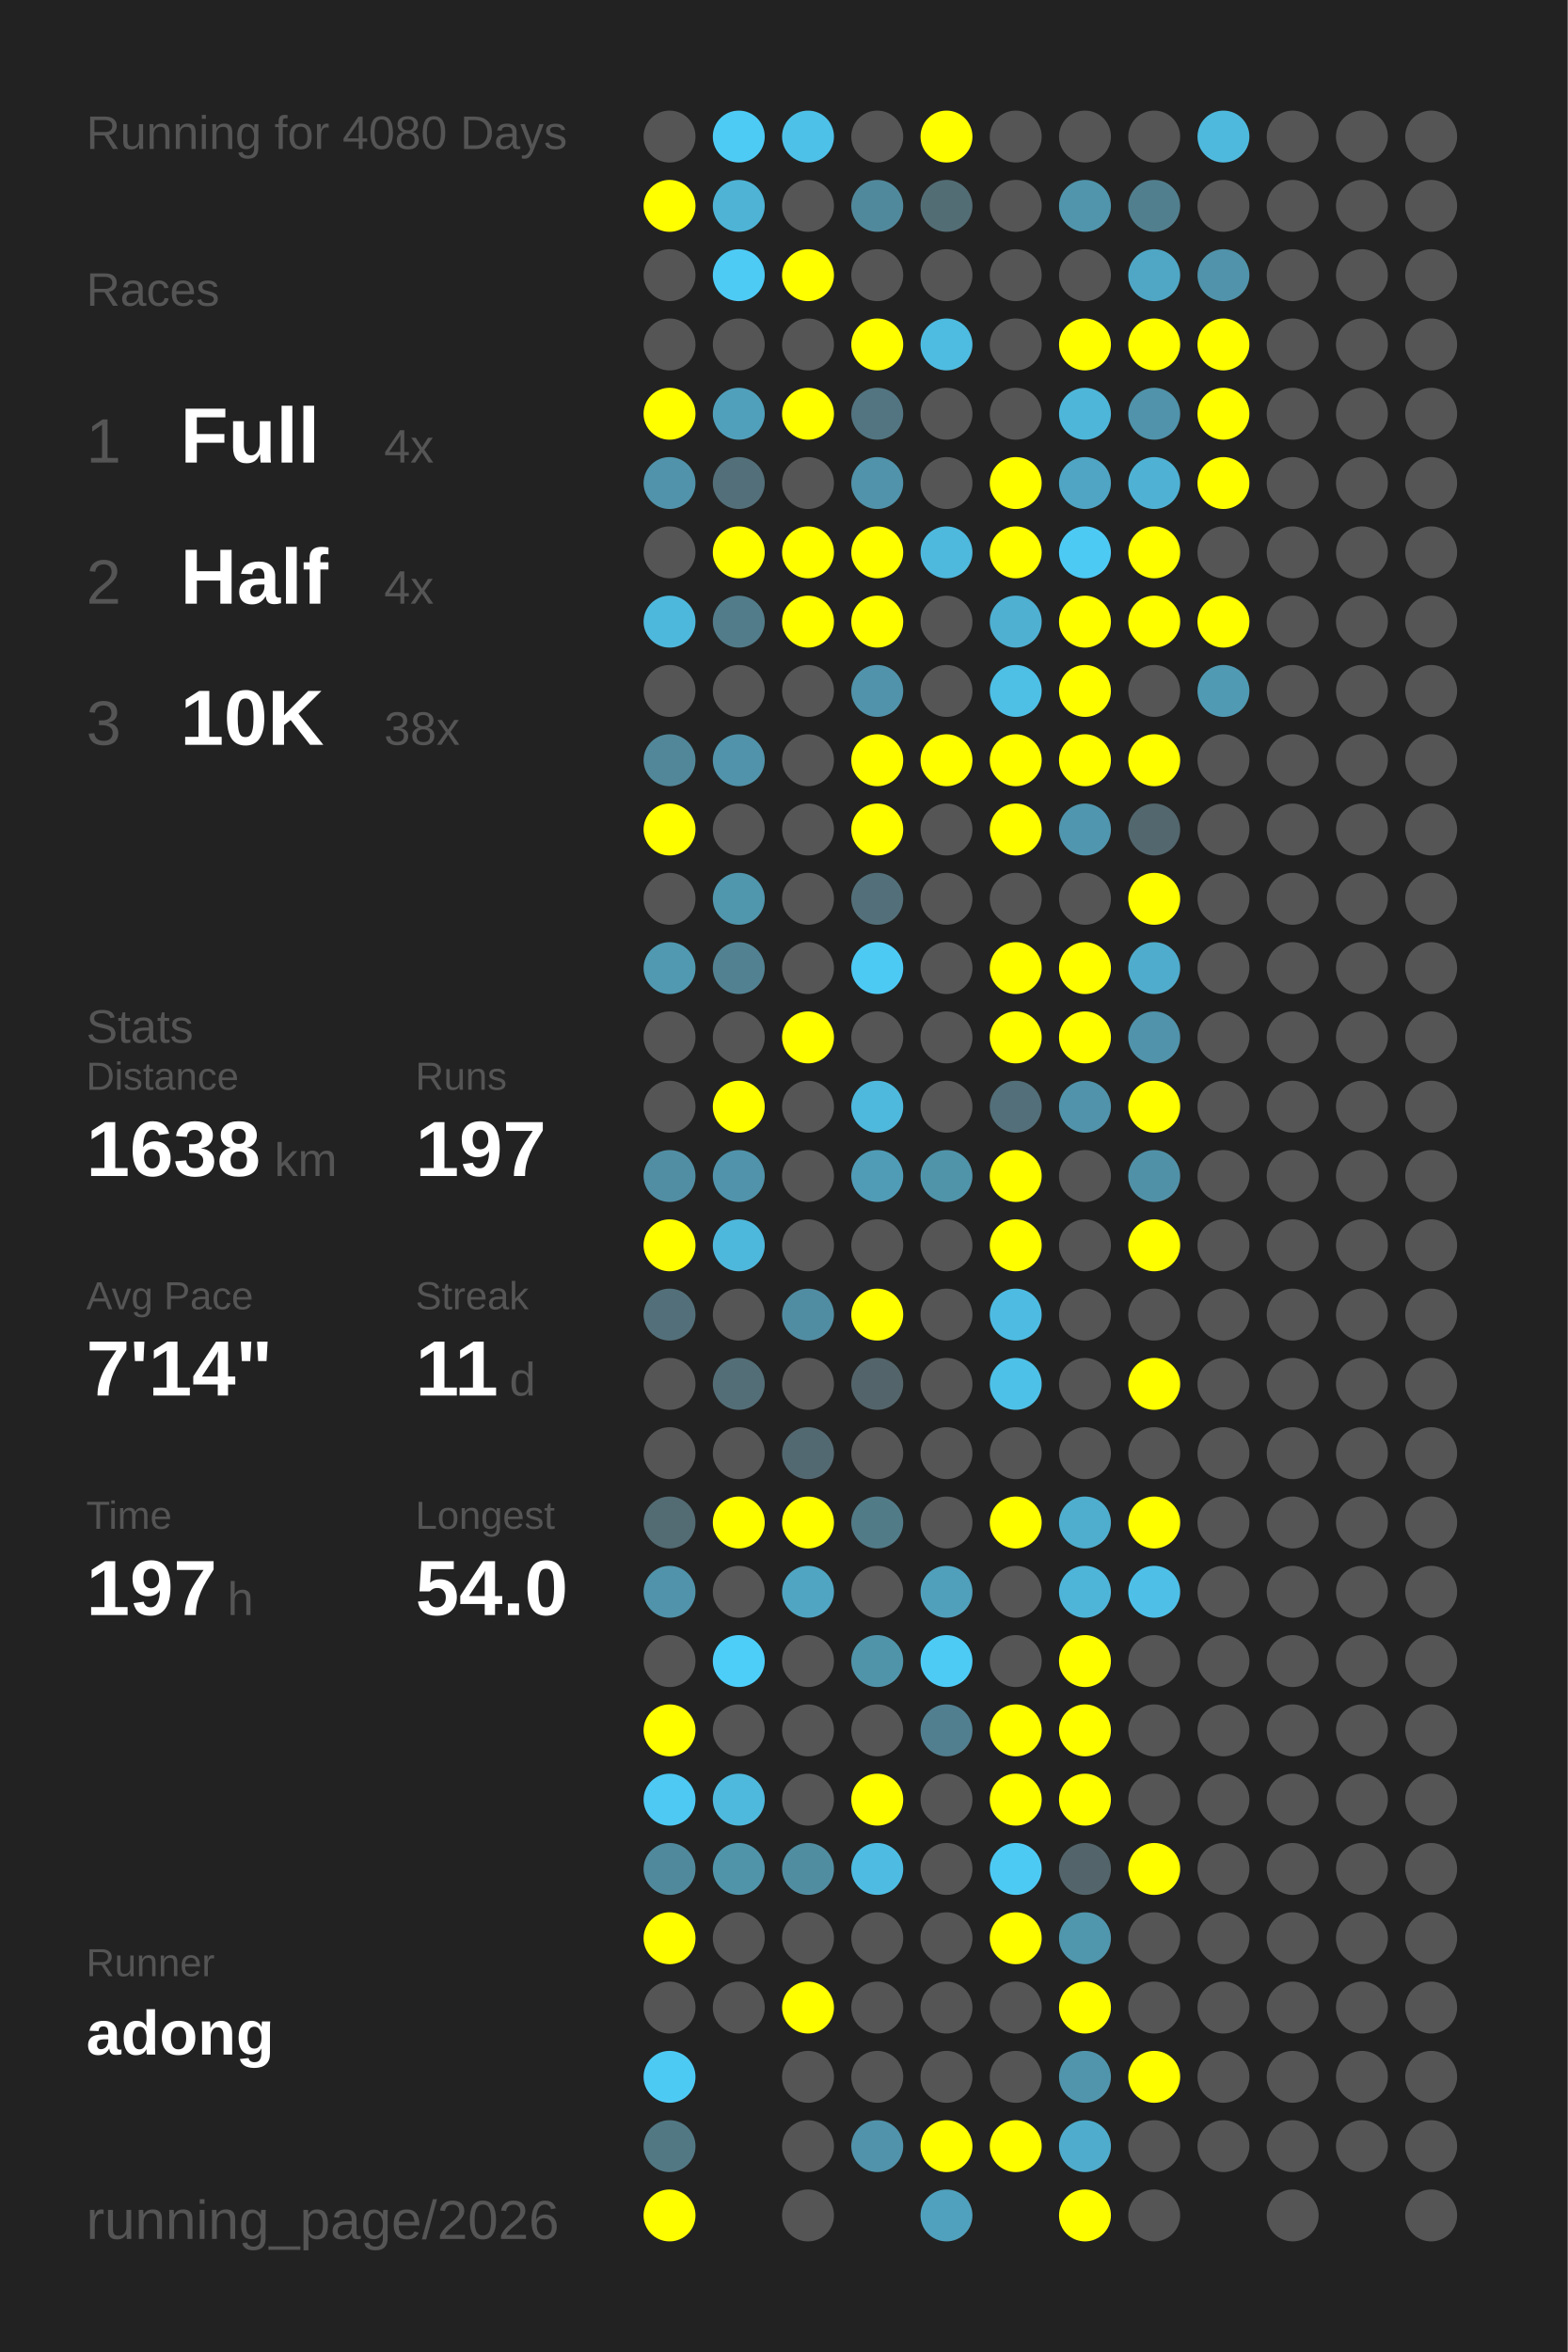
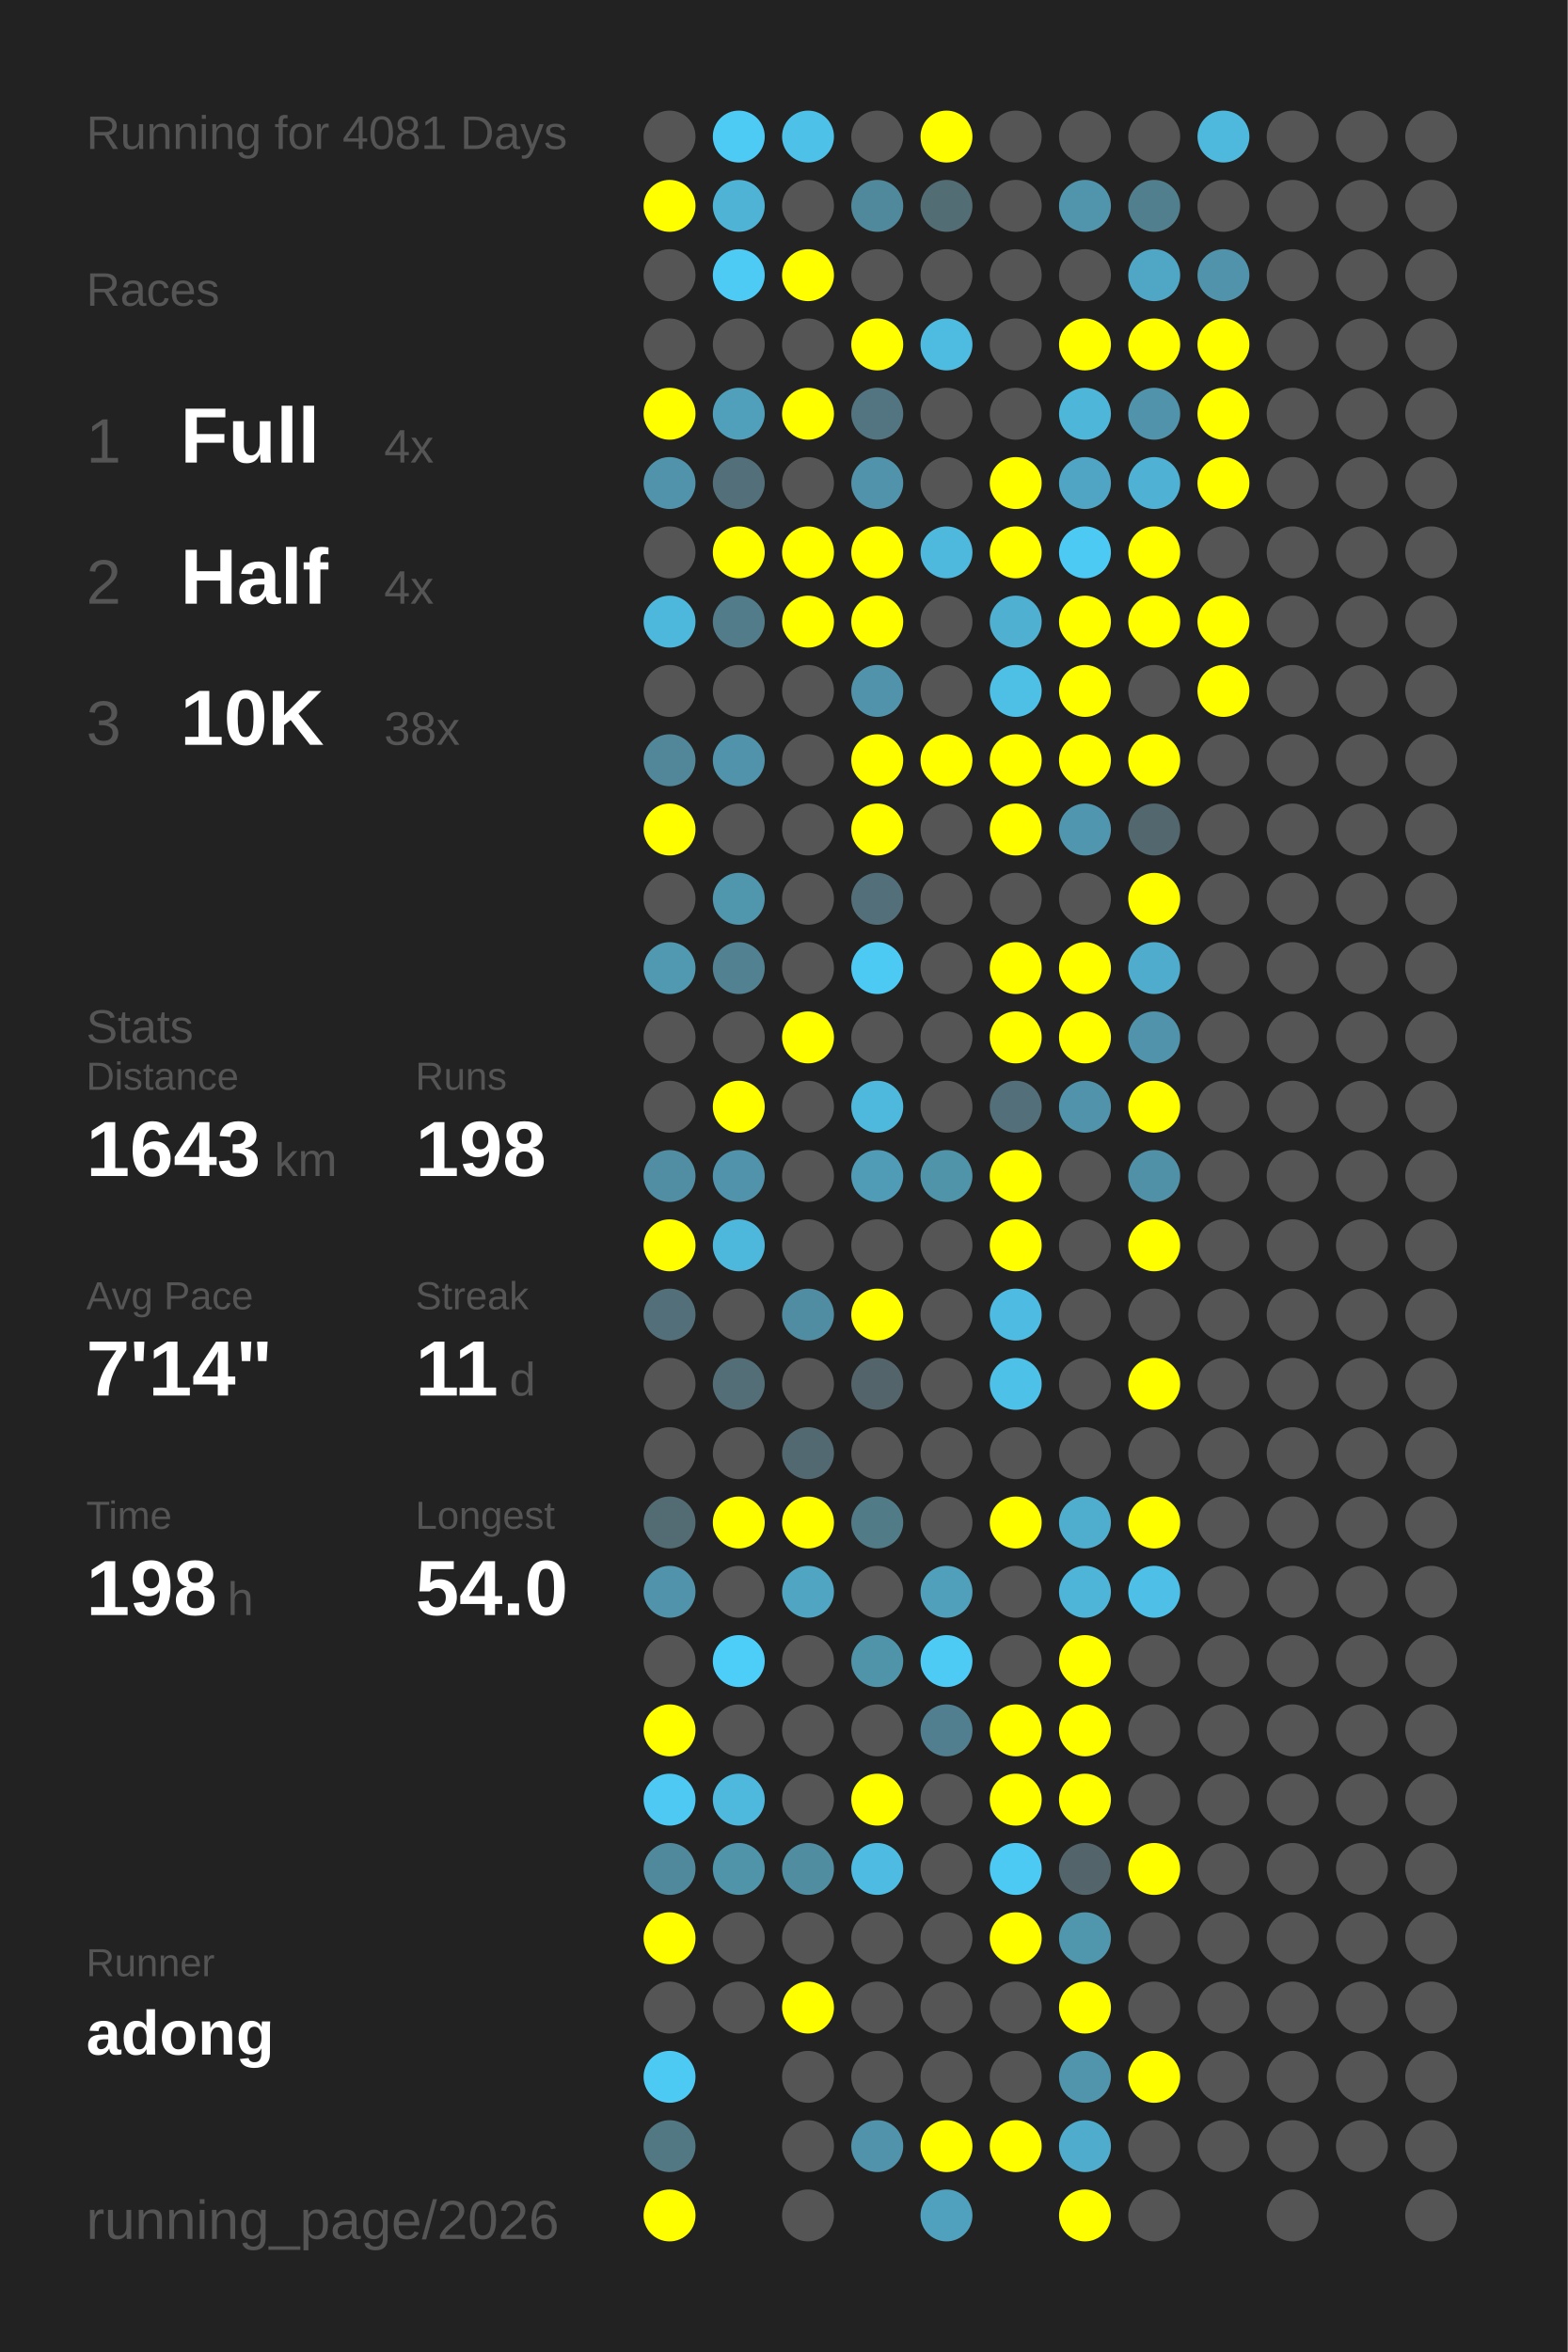
<svg xmlns="http://www.w3.org/2000/svg" baseProfile="full" height="300mm" version="1.1" viewBox="0,0,200,300" width="200mm">
  <defs />
  <rect fill="#222222" height="300" width="200" x="0" y="0" />
-   <text fill="#555555" style="font-size:6px; font-family:Arial;" x="11" y="19">Running for 4080 Days</text>
+   <text fill="#555555" style="font-size:6px; font-family:Arial;" x="11" y="19">Running for 4081 Days</text>
  <text fill="#555555" style="font-size:6px; font-family:Arial;" x="11" y="39">Races</text>
  <text fill="#555555" style="font-size:8px; font-family:Arial;" x="11" y="59">1</text>
  <text fill="#FFFFFF" style="font-size:10px; font-family:Arial; font-weight:bold;" x="23" y="59">Full</text>
  <text fill="#555555" style="font-size:6px; font-family:Arial;" x="49" y="59">4x</text>
  <text fill="#555555" style="font-size:8px; font-family:Arial;" x="11" y="77">2</text>
  <text fill="#FFFFFF" style="font-size:10px; font-family:Arial; font-weight:bold;" x="23" y="77">Half</text>
  <text fill="#555555" style="font-size:6px; font-family:Arial;" x="49" y="77">4x</text>
  <text fill="#555555" style="font-size:8px; font-family:Arial;" x="11" y="95">3</text>
  <text fill="#FFFFFF" style="font-size:10px; font-family:Arial; font-weight:bold;" x="23" y="95">10K</text>
  <text fill="#555555" style="font-size:6px; font-family:Arial;" x="49" y="95">38x</text>
  <text fill="#555555" style="font-size:6px; font-family:Arial;" x="11" y="133">Stats</text>
  <text fill="#555555" style="font-size:5px; font-family:Arial;" x="11" y="139">Distance</text>
-   <text fill="#FFFFFF" style="font-size:10px; font-family:Arial; font-weight:bold;" x="11" y="150">1638</text>
+   <text fill="#FFFFFF" style="font-size:10px; font-family:Arial; font-weight:bold;" x="11" y="150">1643</text>
  <text fill="#555555" style="font-size:6px; font-family:Arial;" x="35" y="150">km</text>
  <text fill="#555555" style="font-size:5px; font-family:Arial;" x="53" y="139">Runs</text>
-   <text fill="#FFFFFF" style="font-size:10px; font-family:Arial; font-weight:bold;" x="53" y="150">197</text>
+   <text fill="#FFFFFF" style="font-size:10px; font-family:Arial; font-weight:bold;" x="53" y="150">198</text>
  <text fill="#555555" style="font-size:5px; font-family:Arial;" x="11" y="167">Avg Pace</text>
  <text fill="#FFFFFF" style="font-size:10px; font-family:Arial; font-weight:bold;" x="11" y="178">7'14"</text>
  <text fill="#555555" style="font-size:5px; font-family:Arial;" x="53" y="167">Streak</text>
  <text fill="#FFFFFF" style="font-size:10px; font-family:Arial; font-weight:bold;" x="53" y="178">11</text>
  <text fill="#555555" style="font-size:6px; font-family:Arial;" x="65" y="178">d</text>
  <text fill="#555555" style="font-size:5px; font-family:Arial;" x="11" y="195">Time</text>
-   <text fill="#FFFFFF" style="font-size:10px; font-family:Arial; font-weight:bold;" x="11" y="206">197</text>
+   <text fill="#FFFFFF" style="font-size:10px; font-family:Arial; font-weight:bold;" x="11" y="206">198</text>
  <text fill="#555555" style="font-size:6px; font-family:Arial;" x="29" y="206">h</text>
  <text fill="#555555" style="font-size:5px; font-family:Arial;" x="53" y="195">Longest</text>
  <text fill="#FFFFFF" style="font-size:10px; font-family:Arial; font-weight:bold;" x="53" y="206">54.0</text>
  <text fill="#555555" style="font-size:5px; font-family:Arial;" x="11" y="252.065">Runner</text>
  <text fill="#FFFFFF" style="font-size:8px; font-family:Arial; font-weight:bold;" x="11" y="262.065">adong</text>
  <text fill="#555555" style="font-size:7px; font-family:Arial;" x="11" y="285.581">running_page/2026</text>
  <circle cx="85.417" cy="17.419" fill="#555555" r="3.312" />
  <circle cx="85.417" cy="26.258" fill="#FFFF00" r="3.312" />
  <circle cx="85.417" cy="35.097" fill="#555555" r="3.312" />
  <circle cx="85.417" cy="43.935" fill="#555555" r="3.312" />
  <circle cx="85.417" cy="52.774" fill="#FFFF00" r="3.312" />
  <circle cx="85.417" cy="61.613" fill="#5093aa" r="3.312" />
  <circle cx="85.417" cy="70.452" fill="#555555" r="3.312" />
  <circle cx="85.417" cy="79.29" fill="#4eb8dc" r="3.312" />
  <circle cx="85.417" cy="88.129" fill="#555555" r="3.312" />
  <circle cx="85.417" cy="96.968" fill="#518799" r="3.312" />
  <circle cx="85.417" cy="105.806" fill="#FFFF00" r="3.312" />
  <circle cx="85.417" cy="114.645" fill="#555555" r="3.312" />
  <circle cx="85.417" cy="123.484" fill="#5099b1" r="3.312" />
  <circle cx="85.417" cy="132.323" fill="#555555" r="3.312" />
  <circle cx="85.417" cy="141.161" fill="#555555" r="3.312" />
  <circle cx="85.417" cy="150" fill="#518ea3" r="3.312" />
  <circle cx="85.417" cy="158.839" fill="#FFFF00" r="3.312" />
  <circle cx="85.417" cy="167.677" fill="#53707a" r="3.312" />
  <circle cx="85.417" cy="176.516" fill="#555555" r="3.312" />
  <circle cx="85.417" cy="185.355" fill="#555555" r="3.312" />
  <circle cx="85.417" cy="194.194" fill="#536b73" r="3.312" />
  <circle cx="85.417" cy="203.032" fill="#5093aa" r="3.312" />
  <circle cx="85.417" cy="211.871" fill="#555555" r="3.312" />
  <circle cx="85.417" cy="220.71" fill="#FFFF00" r="3.312" />
  <circle cx="85.417" cy="229.548" fill="#4dc9f3" r="3.312" />
  <circle cx="85.417" cy="238.387" fill="#51899c" r="3.312" />
  <circle cx="85.417" cy="247.226" fill="#FFFF00" r="3.312" />
  <circle cx="85.417" cy="256.065" fill="#555555" r="3.312" />
  <circle cx="85.417" cy="264.903" fill="#4dcaf4" r="3.312" />
  <circle cx="85.417" cy="273.742" fill="#527884" r="3.312" />
  <circle cx="85.417" cy="282.581" fill="#FFFF00" r="3.312" />
  <circle cx="94.25" cy="17.419" fill="#4dcbf5" r="3.312" />
  <circle cx="94.25" cy="26.258" fill="#4eb3d5" r="3.312" />
  <circle cx="94.25" cy="35.097" fill="#4dcbf5" r="3.312" />
  <circle cx="94.25" cy="43.935" fill="#555555" r="3.312" />
  <circle cx="94.25" cy="52.774" fill="#50a0bb" r="3.312" />
  <circle cx="94.25" cy="61.613" fill="#536f79" r="3.312" />
  <circle cx="94.25" cy="70.452" fill="#FFFF00" r="3.312" />
  <circle cx="94.25" cy="79.29" fill="#527c8a" r="3.312" />
  <circle cx="94.25" cy="88.129" fill="#555555" r="3.312" />
  <circle cx="94.25" cy="96.968" fill="#5093aa" r="3.312" />
  <circle cx="94.25" cy="105.806" fill="#555555" r="3.312" />
  <circle cx="94.25" cy="114.645" fill="#5096ad" r="3.312" />
  <circle cx="94.25" cy="123.484" fill="#528292" r="3.312" />
  <circle cx="94.25" cy="132.323" fill="#555555" r="3.312" />
  <circle cx="94.25" cy="141.161" fill="#FFFF00" r="3.312" />
  <circle cx="94.25" cy="150" fill="#5093aa" r="3.312" />
  <circle cx="94.25" cy="158.839" fill="#4eb8dc" r="3.312" />
  <circle cx="94.25" cy="167.677" fill="#555555" r="3.312" />
  <circle cx="94.25" cy="176.516" fill="#536e77" r="3.312" />
  <circle cx="94.25" cy="185.355" fill="#555555" r="3.312" />
  <circle cx="94.25" cy="194.194" fill="#FFFF00" r="3.312" />
  <circle cx="94.25" cy="203.032" fill="#555555" r="3.312" />
  <circle cx="94.25" cy="211.871" fill="#4dcef9" r="3.312" />
  <circle cx="94.25" cy="220.71" fill="#555555" r="3.312" />
  <circle cx="94.25" cy="229.548" fill="#4eb9dd" r="3.312" />
  <circle cx="94.25" cy="238.387" fill="#5094aa" r="3.312" />
  <circle cx="94.25" cy="247.226" fill="#555555" r="3.312" />
  <circle cx="94.25" cy="256.065" fill="#555555" r="3.312" />
  <circle cx="103.083" cy="17.419" fill="#4ec1e8" r="3.312" />
  <circle cx="103.083" cy="26.258" fill="#555555" r="3.312" />
  <circle cx="103.083" cy="35.097" fill="#FFFF00" r="3.312" />
  <circle cx="103.083" cy="43.935" fill="#555555" r="3.312" />
  <circle cx="103.083" cy="52.774" fill="#FFFF00" r="3.312" />
  <circle cx="103.083" cy="61.613" fill="#555555" r="3.312" />
  <circle cx="103.083" cy="70.452" fill="#FFFF00" r="3.312" />
  <circle cx="103.083" cy="79.29" fill="#FFFF00" r="3.312" />
  <circle cx="103.083" cy="88.129" fill="#555555" r="3.312" />
  <circle cx="103.083" cy="96.968" fill="#555555" r="3.312" />
  <circle cx="103.083" cy="105.806" fill="#555555" r="3.312" />
  <circle cx="103.083" cy="114.645" fill="#555555" r="3.312" />
  <circle cx="103.083" cy="123.484" fill="#555555" r="3.312" />
  <circle cx="103.083" cy="132.323" fill="#FFFF00" r="3.312" />
  <circle cx="103.083" cy="141.161" fill="#555555" r="3.312" />
  <circle cx="103.083" cy="150" fill="#555555" r="3.312" />
  <circle cx="103.083" cy="158.839" fill="#555555" r="3.312" />
  <circle cx="103.083" cy="167.677" fill="#518da2" r="3.312" />
  <circle cx="103.083" cy="176.516" fill="#555555" r="3.312" />
  <circle cx="103.083" cy="185.355" fill="#536971" r="3.312" />
  <circle cx="103.083" cy="194.194" fill="#FFFF00" r="3.312" />
  <circle cx="103.083" cy="203.032" fill="#4fa5c2" r="3.312" />
  <circle cx="103.083" cy="211.871" fill="#555555" r="3.312" />
  <circle cx="103.083" cy="220.71" fill="#555555" r="3.312" />
  <circle cx="103.083" cy="229.548" fill="#555555" r="3.312" />
  <circle cx="103.083" cy="238.387" fill="#518da1" r="3.312" />
  <circle cx="103.083" cy="247.226" fill="#555555" r="3.312" />
  <circle cx="103.083" cy="256.065" fill="#FFFF00" r="3.312" />
  <circle cx="103.083" cy="264.903" fill="#555555" r="3.312" />
  <circle cx="103.083" cy="273.742" fill="#555555" r="3.312" />
  <circle cx="103.083" cy="282.581" fill="#555555" r="3.312" />
  <circle cx="111.917" cy="17.419" fill="#555555" r="3.312" />
  <circle cx="111.917" cy="26.258" fill="#51899c" r="3.312" />
  <circle cx="111.917" cy="35.097" fill="#555555" r="3.312" />
  <circle cx="111.917" cy="43.935" fill="#FFFF00" r="3.312" />
  <circle cx="111.917" cy="52.774" fill="#527581" r="3.312" />
  <circle cx="111.917" cy="61.613" fill="#5093aa" r="3.312" />
  <circle cx="111.917" cy="70.452" fill="#FFFF00" r="3.312" />
  <circle cx="111.917" cy="79.29" fill="#FFFF00" r="3.312" />
  <circle cx="111.917" cy="88.129" fill="#5093aa" r="3.312" />
  <circle cx="111.917" cy="96.968" fill="#FFFF00" r="3.312" />
  <circle cx="111.917" cy="105.806" fill="#FFFF00" r="3.312" />
  <circle cx="111.917" cy="114.645" fill="#53707a" r="3.312" />
  <circle cx="111.917" cy="123.484" fill="#4dcaf4" r="3.312" />
  <circle cx="111.917" cy="132.323" fill="#555555" r="3.312" />
  <circle cx="111.917" cy="141.161" fill="#4eb9dd" r="3.312" />
  <circle cx="111.917" cy="150" fill="#509cb6" r="3.312" />
  <circle cx="111.917" cy="158.839" fill="#555555" r="3.312" />
  <circle cx="111.917" cy="167.677" fill="#FFFF00" r="3.312" />
  <circle cx="111.917" cy="176.516" fill="#53656b" r="3.312" />
  <circle cx="111.917" cy="185.355" fill="#555555" r="3.312" />
  <circle cx="111.917" cy="194.194" fill="#527b88" r="3.312" />
  <circle cx="111.917" cy="203.032" fill="#555555" r="3.312" />
  <circle cx="111.917" cy="211.871" fill="#5094aa" r="3.312" />
  <circle cx="111.917" cy="220.71" fill="#555555" r="3.312" />
  <circle cx="111.917" cy="229.548" fill="#FFFF00" r="3.312" />
  <circle cx="111.917" cy="238.387" fill="#4ebce2" r="3.312" />
  <circle cx="111.917" cy="247.226" fill="#555555" r="3.312" />
  <circle cx="111.917" cy="256.065" fill="#555555" r="3.312" />
  <circle cx="111.917" cy="264.903" fill="#555555" r="3.312" />
  <circle cx="111.917" cy="273.742" fill="#5093aa" r="3.312" />
  <circle cx="120.75" cy="17.419" fill="#FFFF00" r="3.312" />
  <circle cx="120.75" cy="26.258" fill="#536d75" r="3.312" />
  <circle cx="120.75" cy="35.097" fill="#555555" r="3.312" />
  <circle cx="120.75" cy="43.935" fill="#4ebce1" r="3.312" />
  <circle cx="120.75" cy="52.774" fill="#555555" r="3.312" />
  <circle cx="120.75" cy="61.613" fill="#555555" r="3.312" />
  <circle cx="120.75" cy="70.452" fill="#4eb9dd" r="3.312" />
  <circle cx="120.75" cy="79.29" fill="#555555" r="3.312" />
  <circle cx="120.75" cy="88.129" fill="#555555" r="3.312" />
  <circle cx="120.75" cy="96.968" fill="#FFFF00" r="3.312" />
  <circle cx="120.75" cy="105.806" fill="#555555" r="3.312" />
  <circle cx="120.75" cy="114.645" fill="#555555" r="3.312" />
  <circle cx="120.75" cy="123.484" fill="#555555" r="3.312" />
  <circle cx="120.75" cy="132.323" fill="#555555" r="3.312" />
  <circle cx="120.75" cy="141.161" fill="#555555" r="3.312" />
  <circle cx="120.75" cy="150" fill="#5094aa" r="3.312" />
  <circle cx="120.75" cy="158.839" fill="#555555" r="3.312" />
  <circle cx="120.75" cy="167.677" fill="#555555" r="3.312" />
  <circle cx="120.75" cy="176.516" fill="#555555" r="3.312" />
  <circle cx="120.75" cy="185.355" fill="#555555" r="3.312" />
  <circle cx="120.75" cy="194.194" fill="#555555" r="3.312" />
  <circle cx="120.75" cy="203.032" fill="#50a0bb" r="3.312" />
  <circle cx="120.75" cy="211.871" fill="#4dcbf5" r="3.312" />
  <circle cx="120.75" cy="220.71" fill="#527f8f" r="3.312" />
  <circle cx="120.75" cy="229.548" fill="#555555" r="3.312" />
  <circle cx="120.75" cy="238.387" fill="#555555" r="3.312" />
  <circle cx="120.75" cy="247.226" fill="#555555" r="3.312" />
  <circle cx="120.75" cy="256.065" fill="#555555" r="3.312" />
  <circle cx="120.75" cy="264.903" fill="#555555" r="3.312" />
  <circle cx="120.75" cy="273.742" fill="#FFFF00" r="3.312" />
  <circle cx="120.75" cy="282.581" fill="#50a1bd" r="3.312" />
  <circle cx="129.583" cy="17.419" fill="#555555" r="3.312" />
  <circle cx="129.583" cy="26.258" fill="#555555" r="3.312" />
  <circle cx="129.583" cy="35.097" fill="#555555" r="3.312" />
  <circle cx="129.583" cy="43.935" fill="#555555" r="3.312" />
  <circle cx="129.583" cy="52.774" fill="#555555" r="3.312" />
  <circle cx="129.583" cy="61.613" fill="#FFFF00" r="3.312" />
  <circle cx="129.583" cy="70.452" fill="#FFFF00" r="3.312" />
  <circle cx="129.583" cy="79.29" fill="#4fb0d1" r="3.312" />
  <circle cx="129.583" cy="88.129" fill="#4ebfe5" r="3.312" />
  <circle cx="129.583" cy="96.968" fill="#FFFF00" r="3.312" />
  <circle cx="129.583" cy="105.806" fill="#FFFF00" r="3.312" />
  <circle cx="129.583" cy="114.645" fill="#555555" r="3.312" />
  <circle cx="129.583" cy="123.484" fill="#FFFF00" r="3.312" />
  <circle cx="129.583" cy="132.323" fill="#FFFF00" r="3.312" />
  <circle cx="129.583" cy="141.161" fill="#536f79" r="3.312" />
  <circle cx="129.583" cy="150" fill="#FFFF00" r="3.312" />
  <circle cx="129.583" cy="158.839" fill="#FFFF00" r="3.312" />
  <circle cx="129.583" cy="167.677" fill="#4ebce2" r="3.312" />
  <circle cx="129.583" cy="176.516" fill="#4ec1e8" r="3.312" />
  <circle cx="129.583" cy="185.355" fill="#555555" r="3.312" />
  <circle cx="129.583" cy="194.194" fill="#FFFF00" r="3.312" />
  <circle cx="129.583" cy="203.032" fill="#555555" r="3.312" />
  <circle cx="129.583" cy="211.871" fill="#555555" r="3.312" />
  <circle cx="129.583" cy="220.71" fill="#FFFF00" r="3.312" />
  <circle cx="129.583" cy="229.548" fill="#FFFF00" r="3.312" />
  <circle cx="129.583" cy="238.387" fill="#4dcaf4" r="3.312" />
  <circle cx="129.583" cy="247.226" fill="#FFFF00" r="3.312" />
  <circle cx="129.583" cy="256.065" fill="#555555" r="3.312" />
  <circle cx="129.583" cy="264.903" fill="#555555" r="3.312" />
  <circle cx="129.583" cy="273.742" fill="#FFFF00" r="3.312" />
  <circle cx="138.417" cy="17.419" fill="#555555" r="3.312" />
  <circle cx="138.417" cy="26.258" fill="#5095ac" r="3.312" />
  <circle cx="138.417" cy="35.097" fill="#555555" r="3.312" />
  <circle cx="138.417" cy="43.935" fill="#FFFF00" r="3.312" />
  <circle cx="138.417" cy="52.774" fill="#4eb6d9" r="3.312" />
  <circle cx="138.417" cy="61.613" fill="#4fa5c3" r="3.312" />
  <circle cx="138.417" cy="70.452" fill="#4dcaf4" r="3.312" />
  <circle cx="138.417" cy="79.29" fill="#FFFF00" r="3.312" />
  <circle cx="138.417" cy="88.129" fill="#FFFF00" r="3.312" />
  <circle cx="138.417" cy="96.968" fill="#FFFF00" r="3.312" />
  <circle cx="138.417" cy="105.806" fill="#5096ae" r="3.312" />
  <circle cx="138.417" cy="114.645" fill="#555555" r="3.312" />
  <circle cx="138.417" cy="123.484" fill="#FFFF00" r="3.312" />
  <circle cx="138.417" cy="132.323" fill="#FFFF00" r="3.312" />
  <circle cx="138.417" cy="141.161" fill="#5093aa" r="3.312" />
  <circle cx="138.417" cy="150" fill="#555555" r="3.312" />
  <circle cx="138.417" cy="158.839" fill="#555555" r="3.312" />
  <circle cx="138.417" cy="167.677" fill="#555555" r="3.312" />
  <circle cx="138.417" cy="176.516" fill="#555555" r="3.312" />
  <circle cx="138.417" cy="185.355" fill="#555555" r="3.312" />
  <circle cx="138.417" cy="194.194" fill="#4faece" r="3.312" />
  <circle cx="138.417" cy="203.032" fill="#4eb5d8" r="3.312" />
  <circle cx="138.417" cy="211.871" fill="#FFFF00" r="3.312" />
  <circle cx="138.417" cy="220.71" fill="#FFFF00" r="3.312" />
  <circle cx="138.417" cy="229.548" fill="#FFFF00" r="3.312" />
  <circle cx="138.417" cy="238.387" fill="#53656b" r="3.312" />
  <circle cx="138.417" cy="247.226" fill="#5096ad" r="3.312" />
  <circle cx="138.417" cy="256.065" fill="#FFFF00" r="3.312" />
  <circle cx="138.417" cy="264.903" fill="#5095ac" r="3.312" />
  <circle cx="138.417" cy="273.742" fill="#4faccc" r="3.312" />
  <circle cx="138.417" cy="282.581" fill="#FFFF00" r="3.312" />
  <circle cx="147.25" cy="17.419" fill="#555555" r="3.312" />
  <circle cx="147.25" cy="26.258" fill="#527f8e" r="3.312" />
  <circle cx="147.25" cy="35.097" fill="#4fa7c5" r="3.312" />
  <circle cx="147.25" cy="43.935" fill="#FFFF00" r="3.312" />
  <circle cx="147.25" cy="52.774" fill="#5093aa" r="3.312" />
  <circle cx="147.25" cy="61.613" fill="#4fb2d4" r="3.312" />
  <circle cx="147.25" cy="70.452" fill="#FFFF00" r="3.312" />
  <circle cx="147.25" cy="79.29" fill="#FFFF00" r="3.312" />
  <circle cx="147.25" cy="88.129" fill="#555555" r="3.312" />
  <circle cx="147.25" cy="96.968" fill="#FFFF00" r="3.312" />
  <circle cx="147.25" cy="105.806" fill="#53676e" r="3.312" />
  <circle cx="147.25" cy="114.645" fill="#FFFF00" r="3.312" />
  <circle cx="147.25" cy="123.484" fill="#4faccc" r="3.312" />
  <circle cx="147.25" cy="132.323" fill="#5093aa" r="3.312" />
  <circle cx="147.25" cy="141.161" fill="#FFFF00" r="3.312" />
  <circle cx="147.25" cy="150" fill="#5191a7" r="3.312" />
  <circle cx="147.25" cy="158.839" fill="#FFFF00" r="3.312" />
  <circle cx="147.25" cy="167.677" fill="#555555" r="3.312" />
  <circle cx="147.25" cy="176.516" fill="#FFFF00" r="3.312" />
  <circle cx="147.25" cy="185.355" fill="#555555" r="3.312" />
  <circle cx="147.25" cy="194.194" fill="#FFFF00" r="3.312" />
  <circle cx="147.25" cy="203.032" fill="#4ec0e7" r="3.312" />
  <circle cx="147.25" cy="211.871" fill="#555555" r="3.312" />
  <circle cx="147.25" cy="220.71" fill="#555555" r="3.312" />
  <circle cx="147.25" cy="229.548" fill="#555555" r="3.312" />
  <circle cx="147.25" cy="238.387" fill="#FFFF00" r="3.312" />
  <circle cx="147.25" cy="247.226" fill="#555555" r="3.312" />
  <circle cx="147.25" cy="256.065" fill="#555555" r="3.312" />
  <circle cx="147.25" cy="264.903" fill="#FFFF00" r="3.312" />
  <circle cx="147.25" cy="273.742" fill="#555555" r="3.312" />
  <circle cx="147.25" cy="282.581" fill="#555555" r="3.312" />
  <circle cx="156.083" cy="17.419" fill="#4eb9dd" r="3.312" />
  <circle cx="156.083" cy="26.258" fill="#555555" r="3.312" />
  <circle cx="156.083" cy="35.097" fill="#5093aa" r="3.312" />
  <circle cx="156.083" cy="43.935" fill="#FFFF00" r="3.312" />
  <circle cx="156.083" cy="52.774" fill="#FFFF00" r="3.312" />
  <circle cx="156.083" cy="61.613" fill="#FFFF00" r="3.312" />
  <circle cx="156.083" cy="70.452" fill="#555555" r="3.312" />
  <circle cx="156.083" cy="79.29" fill="#FFFF00" r="3.312" />
-   <circle cx="156.083" cy="88.129" fill="#509ab3" r="3.312" />
+   <circle cx="156.083" cy="88.129" fill="#FFFF00" r="3.312" />
  <circle cx="156.083" cy="96.968" fill="#555555" r="3.312" />
  <circle cx="156.083" cy="105.806" fill="#555555" r="3.312" />
  <circle cx="156.083" cy="114.645" fill="#555555" r="3.312" />
  <circle cx="156.083" cy="123.484" fill="#555555" r="3.312" />
  <circle cx="156.083" cy="132.323" fill="#555555" r="3.312" />
  <circle cx="156.083" cy="141.161" fill="#555555" r="3.312" />
  <circle cx="156.083" cy="150" fill="#555555" r="3.312" />
  <circle cx="156.083" cy="158.839" fill="#555555" r="3.312" />
  <circle cx="156.083" cy="167.677" fill="#555555" r="3.312" />
  <circle cx="156.083" cy="176.516" fill="#555555" r="3.312" />
  <circle cx="156.083" cy="185.355" fill="#555555" r="3.312" />
  <circle cx="156.083" cy="194.194" fill="#555555" r="3.312" />
  <circle cx="156.083" cy="203.032" fill="#555555" r="3.312" />
  <circle cx="156.083" cy="211.871" fill="#555555" r="3.312" />
  <circle cx="156.083" cy="220.71" fill="#555555" r="3.312" />
  <circle cx="156.083" cy="229.548" fill="#555555" r="3.312" />
  <circle cx="156.083" cy="238.387" fill="#555555" r="3.312" />
  <circle cx="156.083" cy="247.226" fill="#555555" r="3.312" />
  <circle cx="156.083" cy="256.065" fill="#555555" r="3.312" />
  <circle cx="156.083" cy="264.903" fill="#555555" r="3.312" />
  <circle cx="156.083" cy="273.742" fill="#555555" r="3.312" />
  <circle cx="164.917" cy="17.419" fill="#555555" r="3.312" />
  <circle cx="164.917" cy="26.258" fill="#555555" r="3.312" />
  <circle cx="164.917" cy="35.097" fill="#555555" r="3.312" />
  <circle cx="164.917" cy="43.935" fill="#555555" r="3.312" />
  <circle cx="164.917" cy="52.774" fill="#555555" r="3.312" />
  <circle cx="164.917" cy="61.613" fill="#555555" r="3.312" />
  <circle cx="164.917" cy="70.452" fill="#555555" r="3.312" />
  <circle cx="164.917" cy="79.29" fill="#555555" r="3.312" />
  <circle cx="164.917" cy="88.129" fill="#555555" r="3.312" />
  <circle cx="164.917" cy="96.968" fill="#555555" r="3.312" />
  <circle cx="164.917" cy="105.806" fill="#555555" r="3.312" />
  <circle cx="164.917" cy="114.645" fill="#555555" r="3.312" />
  <circle cx="164.917" cy="123.484" fill="#555555" r="3.312" />
  <circle cx="164.917" cy="132.323" fill="#555555" r="3.312" />
  <circle cx="164.917" cy="141.161" fill="#555555" r="3.312" />
  <circle cx="164.917" cy="150" fill="#555555" r="3.312" />
  <circle cx="164.917" cy="158.839" fill="#555555" r="3.312" />
  <circle cx="164.917" cy="167.677" fill="#555555" r="3.312" />
  <circle cx="164.917" cy="176.516" fill="#555555" r="3.312" />
  <circle cx="164.917" cy="185.355" fill="#555555" r="3.312" />
  <circle cx="164.917" cy="194.194" fill="#555555" r="3.312" />
  <circle cx="164.917" cy="203.032" fill="#555555" r="3.312" />
  <circle cx="164.917" cy="211.871" fill="#555555" r="3.312" />
  <circle cx="164.917" cy="220.71" fill="#555555" r="3.312" />
  <circle cx="164.917" cy="229.548" fill="#555555" r="3.312" />
  <circle cx="164.917" cy="238.387" fill="#555555" r="3.312" />
  <circle cx="164.917" cy="247.226" fill="#555555" r="3.312" />
  <circle cx="164.917" cy="256.065" fill="#555555" r="3.312" />
  <circle cx="164.917" cy="264.903" fill="#555555" r="3.312" />
  <circle cx="164.917" cy="273.742" fill="#555555" r="3.312" />
  <circle cx="164.917" cy="282.581" fill="#555555" r="3.312" />
  <circle cx="173.75" cy="17.419" fill="#555555" r="3.312" />
  <circle cx="173.75" cy="26.258" fill="#555555" r="3.312" />
  <circle cx="173.75" cy="35.097" fill="#555555" r="3.312" />
  <circle cx="173.75" cy="43.935" fill="#555555" r="3.312" />
  <circle cx="173.75" cy="52.774" fill="#555555" r="3.312" />
  <circle cx="173.75" cy="61.613" fill="#555555" r="3.312" />
  <circle cx="173.75" cy="70.452" fill="#555555" r="3.312" />
  <circle cx="173.75" cy="79.29" fill="#555555" r="3.312" />
  <circle cx="173.75" cy="88.129" fill="#555555" r="3.312" />
  <circle cx="173.75" cy="96.968" fill="#555555" r="3.312" />
  <circle cx="173.75" cy="105.806" fill="#555555" r="3.312" />
  <circle cx="173.75" cy="114.645" fill="#555555" r="3.312" />
  <circle cx="173.75" cy="123.484" fill="#555555" r="3.312" />
  <circle cx="173.75" cy="132.323" fill="#555555" r="3.312" />
  <circle cx="173.75" cy="141.161" fill="#555555" r="3.312" />
  <circle cx="173.75" cy="150" fill="#555555" r="3.312" />
  <circle cx="173.75" cy="158.839" fill="#555555" r="3.312" />
  <circle cx="173.75" cy="167.677" fill="#555555" r="3.312" />
  <circle cx="173.75" cy="176.516" fill="#555555" r="3.312" />
  <circle cx="173.75" cy="185.355" fill="#555555" r="3.312" />
  <circle cx="173.75" cy="194.194" fill="#555555" r="3.312" />
  <circle cx="173.75" cy="203.032" fill="#555555" r="3.312" />
  <circle cx="173.75" cy="211.871" fill="#555555" r="3.312" />
  <circle cx="173.75" cy="220.71" fill="#555555" r="3.312" />
  <circle cx="173.75" cy="229.548" fill="#555555" r="3.312" />
  <circle cx="173.75" cy="238.387" fill="#555555" r="3.312" />
  <circle cx="173.75" cy="247.226" fill="#555555" r="3.312" />
  <circle cx="173.75" cy="256.065" fill="#555555" r="3.312" />
  <circle cx="173.75" cy="264.903" fill="#555555" r="3.312" />
  <circle cx="173.75" cy="273.742" fill="#555555" r="3.312" />
  <circle cx="182.583" cy="17.419" fill="#555555" r="3.312" />
  <circle cx="182.583" cy="26.258" fill="#555555" r="3.312" />
  <circle cx="182.583" cy="35.097" fill="#555555" r="3.312" />
  <circle cx="182.583" cy="43.935" fill="#555555" r="3.312" />
  <circle cx="182.583" cy="52.774" fill="#555555" r="3.312" />
  <circle cx="182.583" cy="61.613" fill="#555555" r="3.312" />
  <circle cx="182.583" cy="70.452" fill="#555555" r="3.312" />
  <circle cx="182.583" cy="79.29" fill="#555555" r="3.312" />
  <circle cx="182.583" cy="88.129" fill="#555555" r="3.312" />
  <circle cx="182.583" cy="96.968" fill="#555555" r="3.312" />
  <circle cx="182.583" cy="105.806" fill="#555555" r="3.312" />
  <circle cx="182.583" cy="114.645" fill="#555555" r="3.312" />
  <circle cx="182.583" cy="123.484" fill="#555555" r="3.312" />
  <circle cx="182.583" cy="132.323" fill="#555555" r="3.312" />
  <circle cx="182.583" cy="141.161" fill="#555555" r="3.312" />
  <circle cx="182.583" cy="150" fill="#555555" r="3.312" />
  <circle cx="182.583" cy="158.839" fill="#555555" r="3.312" />
  <circle cx="182.583" cy="167.677" fill="#555555" r="3.312" />
  <circle cx="182.583" cy="176.516" fill="#555555" r="3.312" />
  <circle cx="182.583" cy="185.355" fill="#555555" r="3.312" />
  <circle cx="182.583" cy="194.194" fill="#555555" r="3.312" />
  <circle cx="182.583" cy="203.032" fill="#555555" r="3.312" />
  <circle cx="182.583" cy="211.871" fill="#555555" r="3.312" />
  <circle cx="182.583" cy="220.71" fill="#555555" r="3.312" />
  <circle cx="182.583" cy="229.548" fill="#555555" r="3.312" />
  <circle cx="182.583" cy="238.387" fill="#555555" r="3.312" />
  <circle cx="182.583" cy="247.226" fill="#555555" r="3.312" />
  <circle cx="182.583" cy="256.065" fill="#555555" r="3.312" />
  <circle cx="182.583" cy="264.903" fill="#555555" r="3.312" />
  <circle cx="182.583" cy="273.742" fill="#555555" r="3.312" />
  <circle cx="182.583" cy="282.581" fill="#555555" r="3.312" />
</svg>
